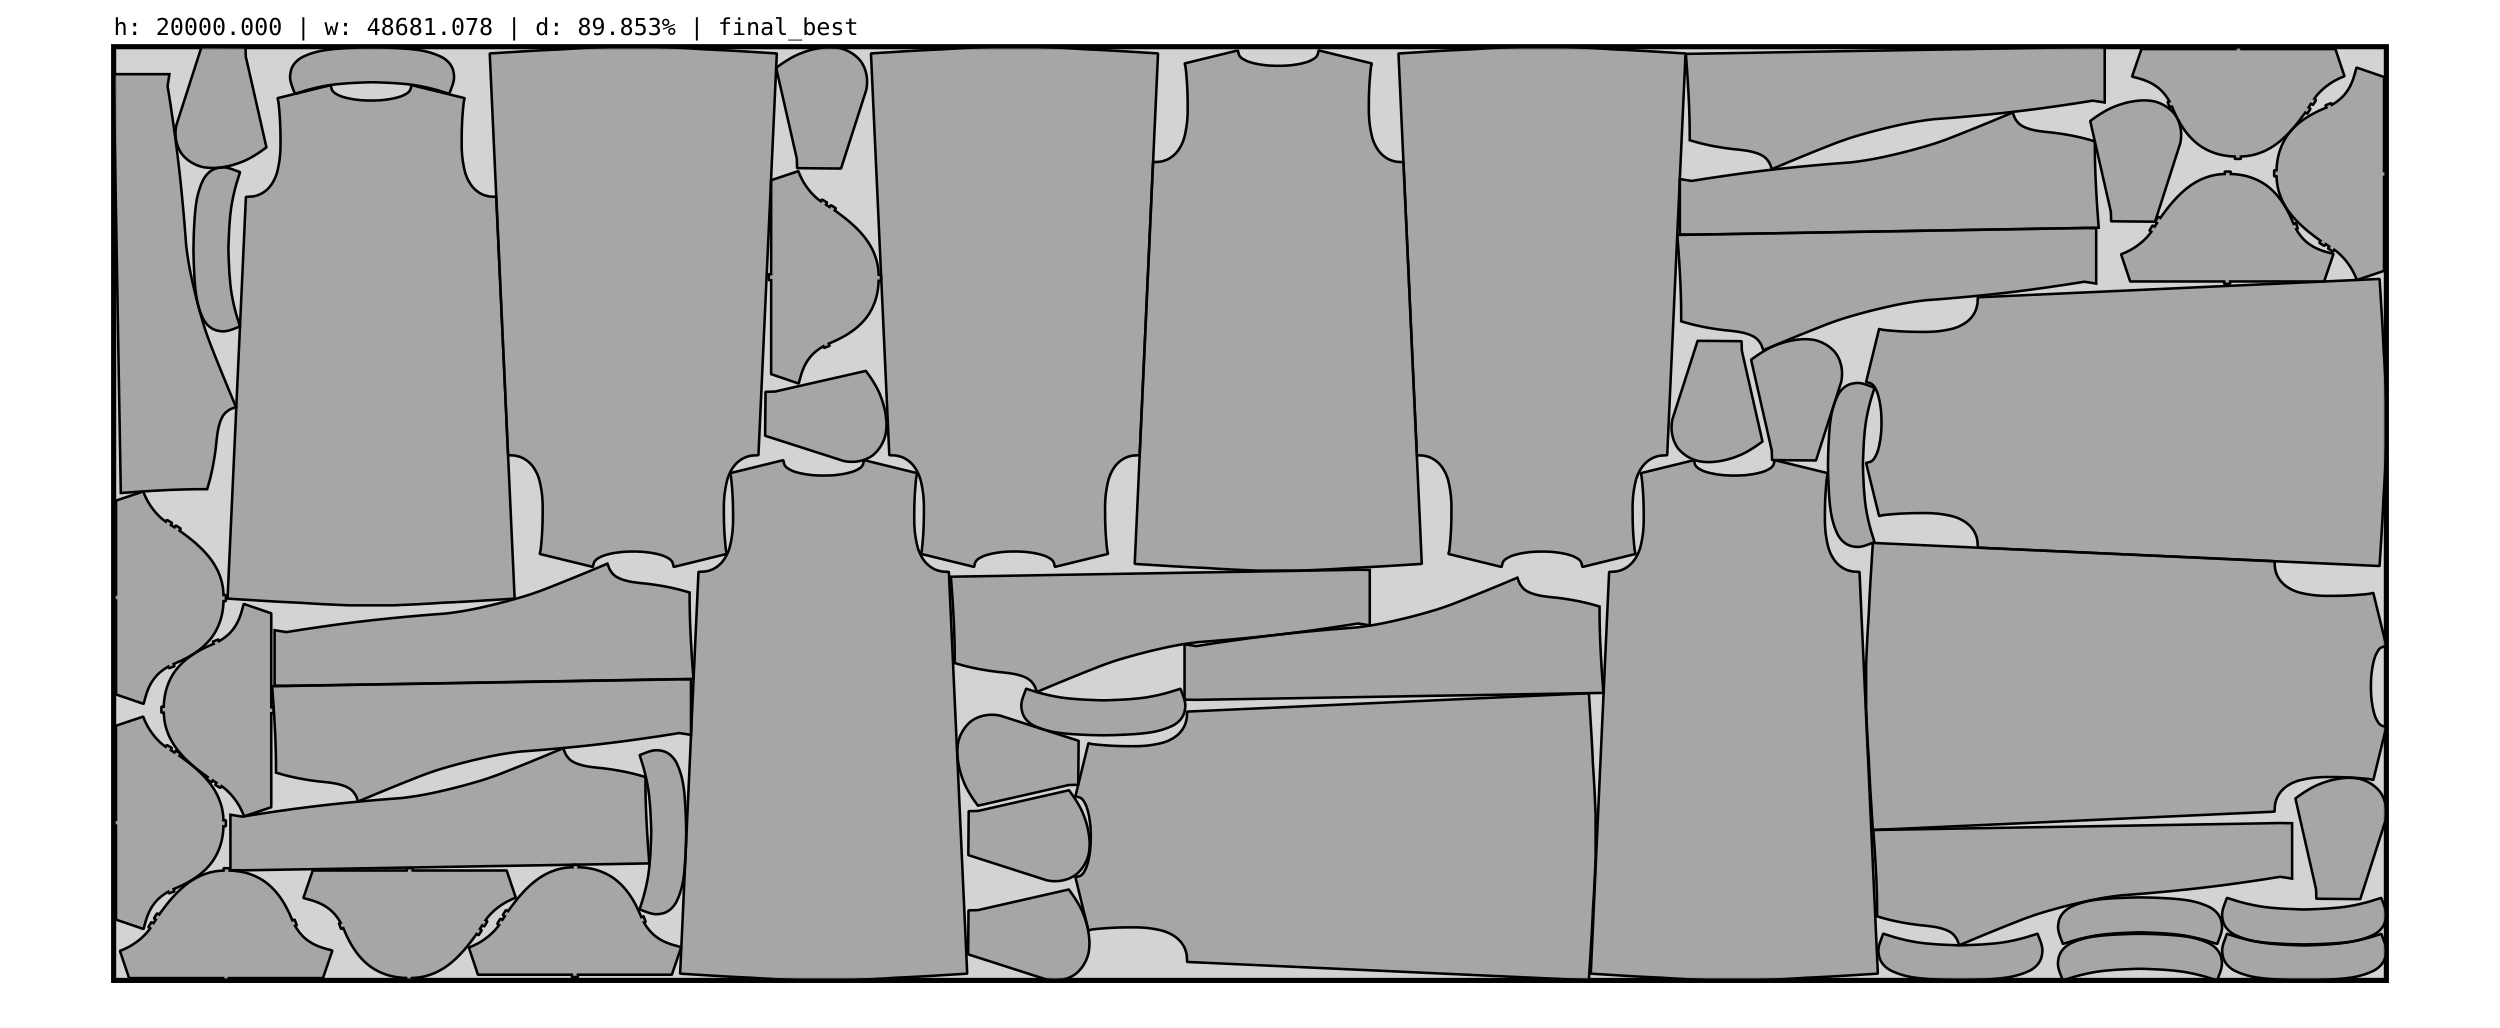
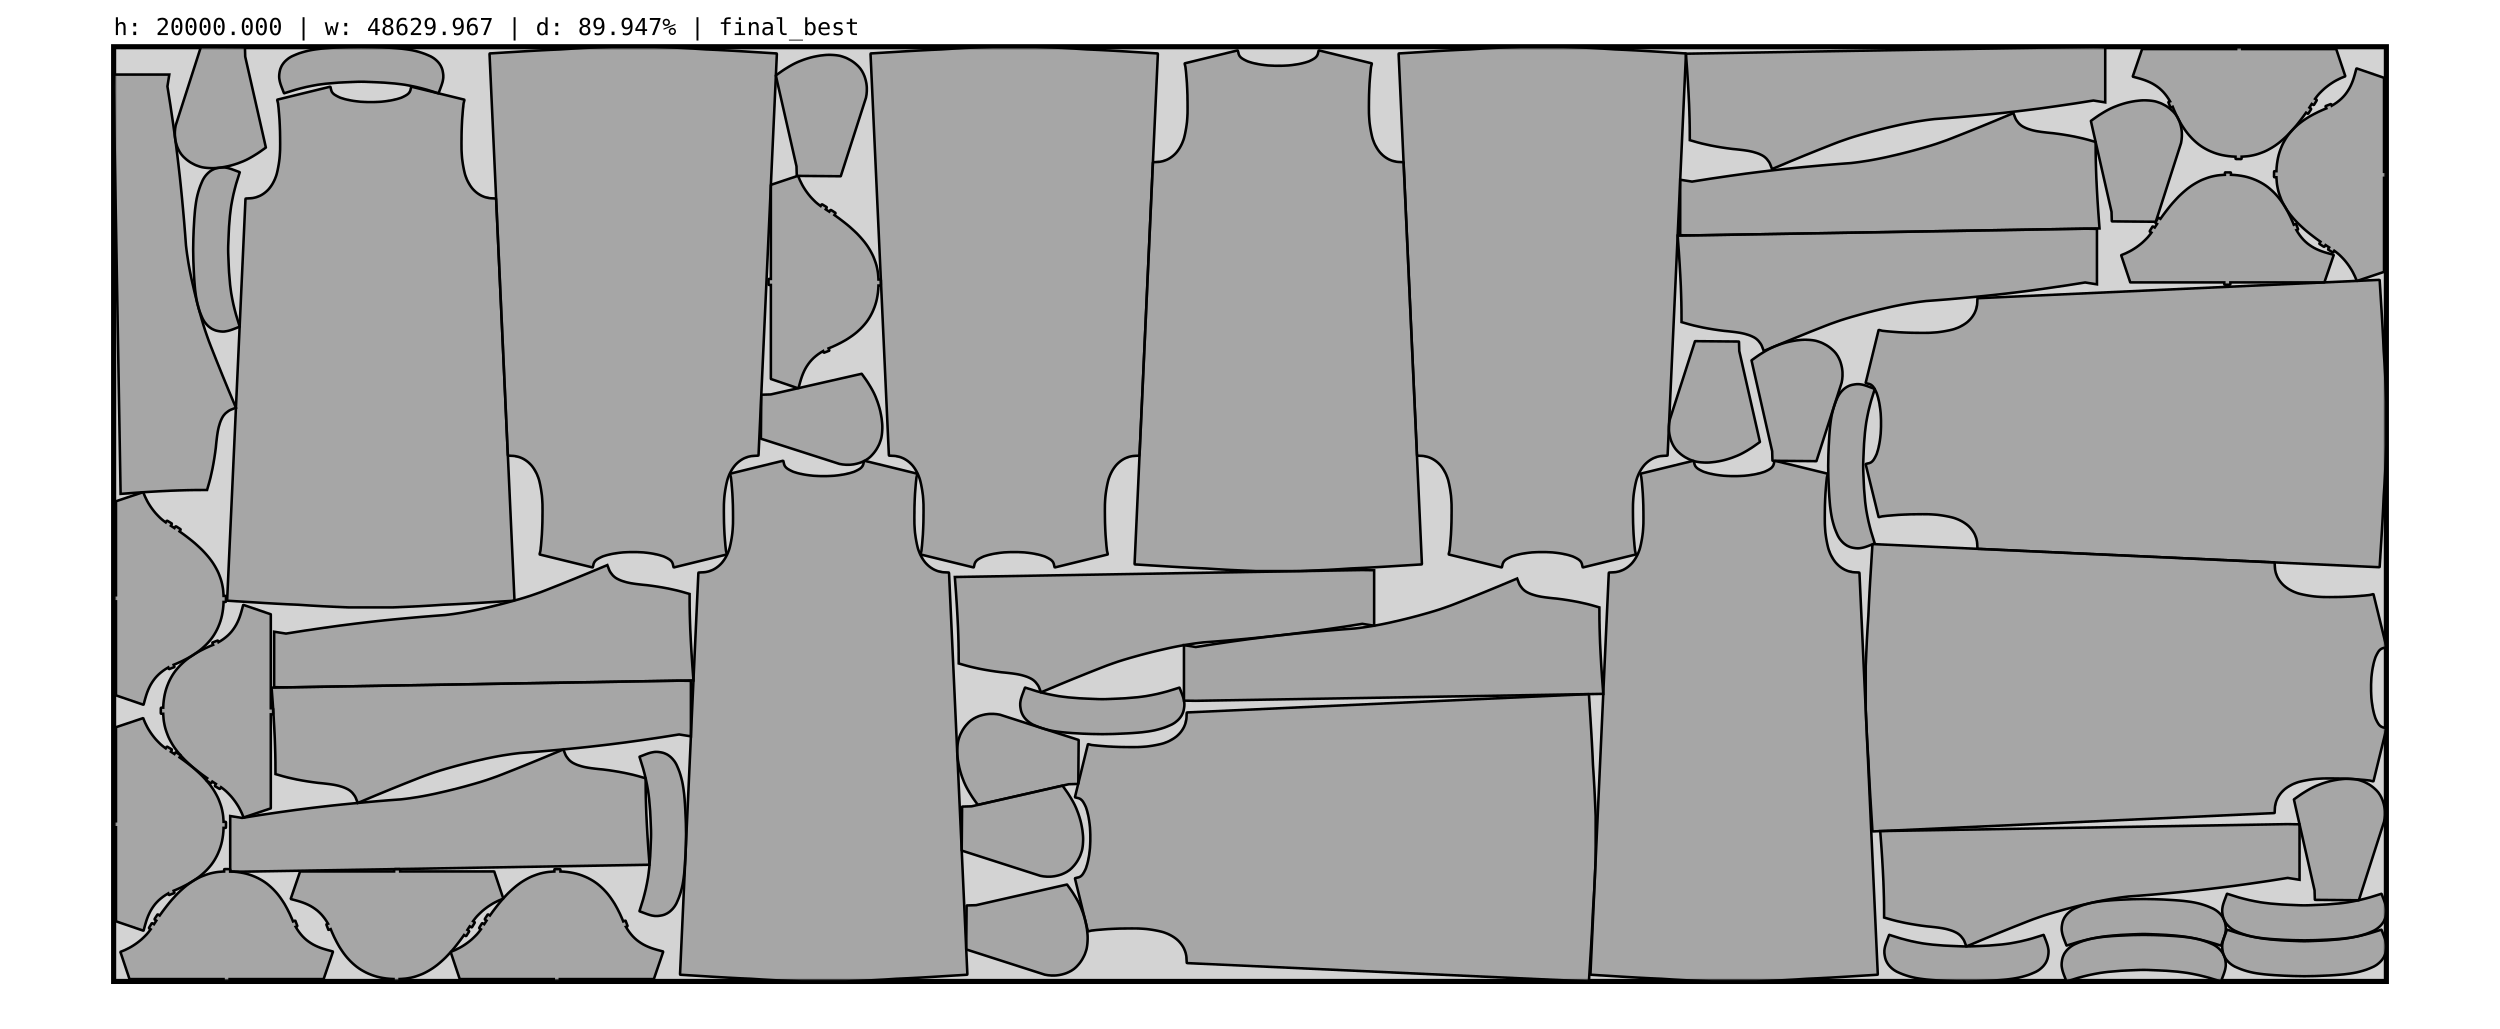
- <svg xmlns="http://www.w3.org/2000/svg" viewBox="-2434.054 -1000 53549.188 22000">
+ <svg xmlns="http://www.w3.org/2000/svg" viewBox="-2431.498 -1000 53492.965 22000">
  <g id="container_0">
-     <path d="M0,0 L48681.08,0 L48681.08,20000 L0,20000 z" fill="#D3D3D3" stroke="black" stroke-width="110" />
+     <path d="M0,0 L48629.967,0 L48629.967,20000 L0,20000 z" fill="#D3D3D3" stroke="black" stroke-width="110" />
  </g>
  <g id="items">
    <defs>
      <g id="item_0">
        <path d="M630,4544 L66,4351 L54,4347 L50,4336 L50,2334 L16,2334 L4,2330 L0,2319 L0,2219 L4,2208 L16,2204 L50,2204 L50,202 L54,191 L66,187 L624,0 L635,4 L672,94 L694,139 L717,185 L742,230 L770,275 L799,319 L830,362 L863,405 L897,446 L933,485 L970,523 L1008,560 L1048,594 L1089,626 L1115,645 L1134,614 L1145,610 L1156,614 L1241,666 L1245,677 L1241,688 L1224,716 L1301,766 L1322,734 L1333,730 L1344,734 L1428,788 L1432,799 L1428,810 L1410,838 L1430,852 L1498,901 L1563,950 L1625,998 L1684,1045 L1740,1092 L1792,1139 L1842,1185 L1890,1231 L1934,1277 L1976,1323 L2015,1368 L2052,1413 L2086,1458 L2118,1503 L2147,1548 L2174,1593 L2199,1638 L2222,1682 L2243,1727 L2261,1772 L2281,1826 L2297,1873 L2310,1918 L2321,1963 L2330,2008 L2338,2053 L2344,2099 L2351,2190 L2352,2217 L2389,2217 L2400,2221 L2404,2232 L2403,2332 L2399,2343 L2388,2347 L2352,2347 L2352,2356 L2348,2428 L2341,2498 L2331,2566 L2319,2631 L2304,2694 L2286,2755 L2266,2813 L2261,2825 L2238,2882 L2213,2936 L2185,2989 L2156,3039 L2124,3088 L2090,3135 L2054,3179 L2016,3222 L1976,3264 L1935,3303 L1893,3341 L1849,3377 L1803,3412 L1756,3445 L1708,3477 L1659,3508 L1608,3537 L1557,3565 L1450,3619 L1343,3667 L1284,3691 L1296,3720 L1300,3731 L1296,3742 L1202,3778 L1191,3782 L1180,3778 L1169,3748 L1114,3781 L1060,3818 L1011,3856 L966,3895 L924,3937 L886,3980 L852,4025 L820,4072 L790,4122 L763,4175 L738,4231 L717,4285 L698,4341 L678,4407 L645,4529 L641,4540 z" fill="#7A7A7A" fill-opacity="0.5" fill-rule="nonzero" stroke="black" stroke-width="55" />
      </g>
      <g id="cd_shape_0">
        <path d="M640.016,4547.425 L50,4345.667 L50,2334 L0,2334 L0,2204 L50,2204 L50,192.34 L632.223,-2.755 L742,230 L799,319 L897,446 L970,523 L1115,645 L1139.999,604.211 L1250.739,671.958 L1224,716 L1301,766 L1328.527,724.053 L1438.007,794.433 L1410,838 L1526.667,919.667 L1717.714,1071.857 L1883.56,1221.756 L2039.301,1392.33 L2157.378,1558.375 L2241.442,1719.193 L2313.008,1912.423 L2348.012,2109.315 L2352,2217 L2404.15,2217 L2402.85,2347 L2352,2347 L2352,2423.2 L2320.3,2638.762 L2257.377,2852.001 L2140.432,3073.361 L2002.55,3241.884 L1854.465,3375.865 L1656.888,3514.589 L1404.291,3642.068 L1284,3691 L1303.858,3738.99 L1182.709,3785.388 L1169,3748 L1060,3818 L966,3895 L886,3980 L820,4072 L763,4175 L717,4285 z" fill="none" stroke="black" stroke-dasharray="55 110" stroke-linecap="round" stroke-linejoin="round" stroke-opacity="0.3" stroke-width="27.5" />
      </g>
      <g id="item_1">
        <path d="M444,1946 L438,1943 L392,1879 L346,1814 L313,1765 L282,1715 L255,1671 L229,1626 L204,1581 L178,1530 L161,1493 L145,1457 L131,1421 L117,1385 L103,1348 L91,1312 L79,1275 L68,1238 L58,1203 L49,1168 L41,1134 L34,1099 L27,1064 L21,1028 L15,993 L11,957 L6,913 L2,869 L0,824 L0,780 L2,734 L5,688 L10,642 L17,597 L23,568 L31,540 L40,512 L50,484 L60,456 L72,429 L87,399 L102,371 L116,345 L132,320 L148,296 L166,272 L184,249 L203,227 L223,205 L243,184 L258,170 L273,157 L288,144 L304,132 L321,121 L337,110 L354,99 L372,90 L396,77 L418,67 L439,58 L460,49 L481,42 L503,35 L525,29 L546,23 L569,18 L592,13 L615,9 L638,6 L661,3 L684,1 L707,0 L730,0 L753,0 L777,0 L800,2 L824,4 L847,6 L871,10 L894,14 L917,18 L2589,555 L2595,558 L2598,564 L2590,1490 L2587,1496 L2581,1499 L2386,1505 L579,1916 z" fill="#7A7A7A" fill-opacity="0.5" fill-rule="nonzero" stroke="black" stroke-width="55" />
      </g>
      <g id="cd_shape_1">
        <path d="M441.132,1947.358 L331.443,1794.747 L208.623,1596.649 L125.786,1416.357 L55,1204.001 L17.829,1018.143 L-3.922,824.805 L11.223,592.574 L67.071,436.2 L149.694,281.972 L272.88,152.626 L370.462,87.374 L473.725,43.118 L628.63,0 L860.955,0 L2598.053,557.908 L2589.925,1498.725 L2386,1505 z" fill="none" stroke="black" stroke-dasharray="55 110" stroke-linecap="round" stroke-linejoin="round" stroke-opacity="0.3" stroke-width="27.5" />
      </g>
      <g id="item_2">
        <path d="M1758,996 L1526,992 L1336,985 L1108,972 L991,963 L902,955 L814,944 L742,934 L668,921 L596,905 L524,886 L460,866 L397,844 L336,819 L275,792 L265,787 L242,774 L219,760 L197,745 L175,728 L155,711 L135,692 L116,673 L98,652 L83,633 L70,613 L57,593 L48,574 L43,564 L33,543 L25,520 L18,497 L13,475 L6,436 L5,429 L0,388 L0,382 L0,376 L0,348 L0,341 L0,334 L4,302 L11,262 L21,224 L39,168 L98,9 L101,3 L107,0 L353,77 L466,107 L580,135 L701,160 L822,182 L910,194 L1035,209 L1268,228 L1434,236 L1680,246 L1754,247 L1832,246 L1910,243 L2077,236 L2243,228 L2514,205 L2602,194 L2689,182 L2810,160 L2931,135 L3046,107 L3158,77 L3403,1 L3409,4 L3412,10 L3463,141 L3482,195 L3496,243 L3504,282 L3510,319 L3511,327 L3512,355 L3512,362 L3512,369 L3510,405 L3509,412 L3503,454 L3494,496 L3487,520 L3478,543 L3469,564 L3464,574 L3455,593 L3442,613 L3428,633 L3424,639 L3397,672 L3377,692 L3357,711 L3336,728 L3315,745 L3293,760 L3270,774 L3247,787 L3237,792 L3206,806 L3145,832 L3083,856 L3020,876 L2952,895 L2880,913 L2807,927 L2733,939 L2609,955 L2521,963 L2404,972 L2288,979 L2064,989 L1987,992 z" fill="#7A7A7A" fill-opacity="0.5" fill-rule="nonzero" stroke="black" stroke-width="55" />
      </g>
      <g id="cd_shape_2">
        <path d="M1758,996 L1526,992 L1336,985 L1108,972 L926,958 L761.733,937.467 L633.991,915.025 L496.465,878.734 L375.591,836.524 L249.156,780.561 L150.594,713.359 L69.342,618.566 L20.673,517.752 L0,402.572 L0,324.857 L17.141,226.908 L101.929,-1.587 L353,77 L580,135 L701,160 L822,182 L1035,209 L1268,228 L1680,246 L1832,246 L2243,228 L2514,205 L2689,182 L2810,160 L2931,135 L3158,77 L3407.904,-0.521 L3475.957,174.283 L3499.774,255.939 L3516.532,359.279 L3497.35,493.55 L3461.8,584.4 L3396.025,679.408 L3300.407,756.814 L3236.031,793.2 L3105.306,848.919 L2990.353,885.412 L2880,913 L2767.93,934.493 L2585.381,958.048 L2347.575,976.34 L2003.099,991.719 z" fill="none" stroke="black" stroke-dasharray="55 110" stroke-linecap="round" stroke-linejoin="round" stroke-opacity="0.3" stroke-width="27.5" />
      </g>
      <g id="item_3">
        <path d="M1843,2617 L1800,2506 L1794,2494 L1788,2482 L1781,2470 L1768,2451 L1753,2431 L1738,2412 L1724,2395 L1704,2376 L1682,2357 L1658,2340 L1633,2325 L1595,2306 L1556,2289 L1515,2274 L1472,2261 L1434,2250 L1396,2241 L1358,2233 L1320,2226 L1240,2214 L1159,2204 L1078,2195 L994,2187 L879,2172 L765,2155 L652,2136 L540,2115 L443,2094 L346,2072 L250,2047 L83,1999 L82,1751 L79,1578 L74,1405 L68,1233 L56,988 L42,743 L26,499 L0,149 L8718,0 L8972,4 L8972,1191 L8719,1151 L8321,1214 L7905,1275 L7566,1322 L7227,1365 L7007,1391 L6787,1416 L6567,1439 L6346,1461 L6088,1485 L5829,1508 L5570,1529 L5316,1548 L5224,1559 L5132,1571 L5041,1585 L4949,1599 L4858,1615 L4767,1632 L4677,1650 L4586,1669 L4463,1697 L4341,1725 L4218,1755 L4096,1786 L3974,1818 L3852,1852 L3731,1886 L3610,1922 L3496,1958 L3383,1997 L3270,2037 L3158,2080 L2852,2201 L2547,2324 L2243,2449 z" fill="#7A7A7A" fill-opacity="0.5" fill-rule="nonzero" stroke="black" stroke-width="55" />
      </g>
      <g id="cd_shape_3">
        <path d="M1843,2617 L1800,2506 L1724,2395 L1633,2325 L1434,2250 L1240,2214 L882.595,2174.773 L429.463,2098.582 L83,1999 L68,1233 L42,743 L0,149 L8972,-4.341 L8972,1191 L8719,1151 L8321,1214 L7482.113,1337.01 L6594.077,1437.923 L5799.749,1511.814 L5316,1548 L4949,1599 L4586,1669 L3974,1818 L3496,1958 L3270,2037 L2852,2201 z" fill="none" stroke="black" stroke-dasharray="55 110" stroke-linecap="round" stroke-linejoin="round" stroke-opacity="0.3" stroke-width="27.5" />
      </g>
      <g id="item_4">
        <path d="M158,6148 L147,6144 L143,6133 L110,5602 L95,5361 L81,5118 L68,4872 L57,4627 L40,4366 L25,4102 L12,3822 L0,3538 L0,2610 L12,2328 L25,2047 L40,1783 L57,1521 L68,1276 L81,1030 L95,787 L110,546 L143,15 L147,4 L158,0 L8735,392 L8746,396 L8750,407 L8755,508 L8759,544 L8766,579 L8774,614 L8784,645 L8794,670 L8808,703 L8825,735 L8844,766 L8865,796 L8888,825 L8913,853 L8939,879 L8967,904 L8996,926 L9026,947 L9059,968 L9093,987 L9128,1005 L9163,1021 L9199,1035 L9225,1045 L9262,1057 L9300,1067 L9361,1081 L9422,1093 L9484,1104 L9545,1113 L9607,1121 L9670,1126 L9732,1130 L9795,1133 L9925,1134 L10056,1133 L10187,1131 L10318,1126 L10438,1120 L10556,1111 L10675,1101 L10785,1089 L10853,1072 L10864,1076 L10868,1087 L11140,2198 L11136,2209 L11125,2213 L11061,2228 L11026,2244 L11012,2255 L10995,2270 L10980,2287 L10967,2305 L10945,2342 L10925,2381 L10907,2420 L10897,2450 L10878,2512 L10862,2576 L10849,2640 L10838,2705 L10828,2780 L10820,2855 L10816,2930 L10813,3005 L10813,3074 L10813,3143 L10816,3218 L10820,3293 L10828,3368 L10838,3443 L10849,3508 L10862,3572 L10878,3636 L10897,3698 L10907,3728 L10925,3767 L10945,3806 L10967,3843 L10980,3861 L10995,3878 L11012,3893 L11026,3904 L11061,3920 L11125,3935 L11136,3939 L11140,3950 L10868,5061 L10864,5072 L10853,5076 L10785,5059 L10675,5047 L10556,5037 L10438,5028 L10318,5022 L10187,5017 L10056,5015 L9925,5014 L9795,5015 L9732,5018 L9670,5022 L9607,5027 L9545,5035 L9484,5044 L9422,5055 L9361,5067 L9300,5081 L9262,5091 L9225,5103 L9199,5113 L9163,5127 L9128,5143 L9093,5161 L9059,5180 L9026,5201 L8996,5222 L8967,5244 L8939,5269 L8913,5295 L8888,5323 L8865,5352 L8844,5382 L8825,5413 L8808,5445 L8794,5478 L8784,5503 L8774,5534 L8766,5569 L8759,5604 L8755,5640 L8750,5741 L8746,5752 L8735,5756 z" fill="#7A7A7A" fill-opacity="0.5" fill-rule="nonzero" stroke="black" stroke-width="55" />
      </g>
      <g id="cd_shape_4">
        <path d="M136.712,6148.973 L0,3682.771 L0,2469.215 L136.542,-0.981 L8749.29,392.653 L8808,703 L8888,825 L9059,968 L9262,1057 L9484,1104 L9795,1133 L10438,1120 L10863.674,1069.331 L11142.659,2208.861 L10995,2270 L10907,2420 L10820,2855 L10820,3293 L10907,3728 L10995,3878 L11142.659,3939.139 L10863.674,5078.668 L10438,5028 L9795,5015 L9484,5044 L9262,5091 L8967,5244 L8808,5445 L8749.29,5755.347 z" fill="none" stroke="black" stroke-dasharray="55 110" stroke-linecap="round" stroke-linejoin="round" stroke-opacity="0.3" stroke-width="27.5" />
      </g>
    </defs>
-     <use href="#item_4" transform="translate(2440.699 11966.172), rotate(-90)">
- </use>
-     <use href="#item_4" transform="translate(14204.365 0.9770508), rotate(90)">
- </use>
-     <use href="#item_4" transform="translate(33669.406 1.876953), rotate(90)">
- </use>
-     <use href="#item_4" transform="translate(22370.15 0.1791992), rotate(90)">
- </use>
-     <use href="#item_4" transform="translate(12134.516 19999.086), rotate(-90)">
- </use>
-     <use href="#item_4" transform="translate(21871.75 11222.438), rotate(-90)">
- </use>
-     <use href="#item_4" transform="translate(48679.434 11123.501), rotate(-180)">
- </use>
-     <use href="#item_4" transform="translate(31743.21 19997.4), rotate(-180)">
- </use>
-     <use href="#item_4" transform="translate(37537.48 10629.616), rotate(0)">
- </use>
-     <use href="#item_4" transform="translate(31640.313 19999.121), rotate(-90)">
- </use>
-     <use href="#item_3" transform="translate(12419.828 13690.292), rotate(-180)">
- </use>
-     <use href="#item_3" transform="translate(37690.195 16629.219), rotate(0)">
- </use>
-     <use href="#item_3" transform="translate(33676.37 4.897461), rotate(0)">
- </use>
-     <use href="#item_3" transform="translate(11473.64 17642.754), rotate(-180)">
- </use>
-     <use href="#item_3" transform="translate(3394.944 13550.607), rotate(0)">
- </use>
-     <use href="#item_3" transform="translate(4.483215 9560.674), rotate(-90)">
- </use>
-     <use href="#item_3" transform="translate(17933.81 11203.983), rotate(0)">
- </use>
-     <use href="#item_3" transform="translate(42519.344 4026.462), rotate(-180)">
- </use>
-     <use href="#item_3" transform="translate(31910.543 13990.464), rotate(-180)">
- </use>
-     <use href="#item_3" transform="translate(33493.64 3883.428), rotate(0)">
- </use>
-     <use href="#item_0" transform="translate(47781.168 0.1921997), rotate(90)">
- </use>
-     <use href="#item_0" transform="translate(3426.164 16482.68), rotate(-180)">
- </use>
-     <use href="#item_0" transform="translate(48680.863 4994.248), rotate(-180)">
- </use>
-     <use href="#item_0" transform="translate(0.19104 14352.322), rotate(0)">
- </use>
-     <use href="#item_0" transform="translate(7611.126 19927.924), rotate(-90)">
- </use>
-     <use href="#item_0" transform="translate(14033.517 2668.344), rotate(0)">
- </use>
-     <use href="#item_0" transform="translate(138.0327 19999.947), rotate(-90)">
- </use>
-     <use href="#item_0" transform="translate(1.655273 9529.814), rotate(0)">
- </use>
-     <use href="#item_0" transform="translate(43001.617 5079.025), rotate(-90)">
- </use>
-     <use href="#item_0" transform="translate(8611.029 17595.49), rotate(90)">
- </use>
-     <use href="#item_2" transform="translate(37801.45 19000.96), rotate(0)">
- </use>
-     <use href="#item_2" transform="translate(45161.25 19217.84), rotate(-180)">
- </use>
-     <use href="#item_2" transform="translate(45158.55 19998.072), rotate(-180)">
- </use>
-     <use href="#item_2" transform="translate(45164.5 19003.87), rotate(0)">
- </use>
-     <use href="#item_2" transform="translate(19442.924 13753.871), rotate(0)">
- </use>
-     <use href="#item_2" transform="translate(37716.547 7203.05), rotate(90)">
- </use>
-     <use href="#item_2" transform="translate(2705.902 2585.092), rotate(90)">
- </use>
-     <use href="#item_2" transform="translate(45163.707 18233.195), rotate(0)">
- </use>
-     <use href="#item_2" transform="translate(7291.497 1008.85), rotate(-180)">
- </use>
-     <use href="#item_2" transform="translate(11267.69 18581.488), rotate(-90)">
- </use>
-     <use href="#item_1" transform="translate(18071.477 14310.193), rotate(0)">
- </use>
-     <use href="#item_1" transform="translate(1325.756 2598.068), rotate(-90)">
- </use>
-     <use href="#item_1" transform="translate(20900.95 19999.463), rotate(-180)">
- </use>
-     <use href="#item_1" transform="translate(44284.844 1150.27), rotate(90)">
- </use>
-     <use href="#item_1" transform="translate(37021.465 6264.72), rotate(90)">
- </use>
-     <use href="#item_1" transform="translate(16138.306 11.92835), rotate(90)">
- </use>
-     <use href="#item_1" transform="translate(20905.172 17874.203), rotate(-180)">
- </use>
-     <use href="#item_1" transform="translate(16553.277 8891.826), rotate(-180)">
- </use>
-     <use href="#item_1" transform="translate(33370.633 8898.121), rotate(-90)">
- </use>
-     <use href="#item_1" transform="translate(48680.22 15661.015), rotate(90)">
+     <use href="#item_4" transform="translate(2428.95 11996.958), rotate(-90)">
+ </use>
+     <use href="#item_4" transform="translate(14191.088 0.000002), rotate(90)">
+ </use>
+     <use href="#item_4" transform="translate(33642.967 0.000002), rotate(90)">
+ </use>
+     <use href="#item_4" transform="translate(22343.685 0.000002), rotate(90)">
+ </use>
+     <use href="#item_4" transform="translate(12119.387 20000), rotate(-90)">
+ </use>
+     <use href="#item_4" transform="translate(21845.326 11220.146), rotate(-90)">
+ </use>
+     <use href="#item_4" transform="translate(48629.967 11136.65), rotate(-180)">
+ </use>
+     <use href="#item_4" transform="translate(31710.94 20000), rotate(-180)">
+ </use>
+     <use href="#item_4" transform="translate(37489.967 10641.953), rotate(0)">
+ </use>
+     <use href="#item_4" transform="translate(31599.763 20000), rotate(-90)">
+ </use>
+     <use href="#item_3" transform="translate(12406.541 13708.04), rotate(-180)">
+ </use>
+     <use href="#item_3" transform="translate(37800.11 16634), rotate(0)">
+ </use>
+     <use href="#item_3" transform="translate(33642.299 0.000002), rotate(0)">
+ </use>
+     <use href="#item_3" transform="translate(11466.279 17651.858), rotate(-180)">
+ </use>
+     <use href="#item_3" transform="translate(3379.867 13564.315), rotate(0)">
+ </use>
+     <use href="#item_3" transform="translate(0.000002 9567.413), rotate(-90)">
+ </use>
+     <use href="#item_3" transform="translate(17999.235 11197.348), rotate(0)">
+ </use>
+     <use href="#item_3" transform="translate(42492.123 4036.834), rotate(-180)">
+ </use>
+     <use href="#item_3" transform="translate(31873.779 13995.517), rotate(-180)">
+ </use>
+     <use href="#item_3" transform="translate(33465.449 3893.109), rotate(0)">
+ </use>
+     <use href="#item_0" transform="translate(47749.304 0.000002), rotate(90)">
+ </use>
+     <use href="#item_0" transform="translate(3412.876 16489.193), rotate(-180)">
+ </use>
+     <use href="#item_0" transform="translate(48629.967 5009.947), rotate(-180)">
+ </use>
+     <use href="#item_0" transform="translate(0.000002 14367.952), rotate(0)">
+ </use>
+     <use href="#item_0" transform="translate(7213.338 20000), rotate(-90)">
+ </use>
+     <use href="#item_0" transform="translate(14012.776 2763.487), rotate(0)">
+ </use>
+     <use href="#item_0" transform="translate(147.2788 20000), rotate(-90)">
+ </use>
+     <use href="#item_0" transform="translate(0.000002 9533.216), rotate(0)">
+ </use>
+     <use href="#item_0" transform="translate(42957.894 5092.492), rotate(-90)">
+ </use>
+     <use href="#item_0" transform="translate(8335.55 17596), rotate(90)">
+ </use>
+     <use href="#item_2" transform="translate(37889.11 19004), rotate(0)">
+ </use>
+     <use href="#item_2" transform="translate(45194.245 19232.36), rotate(-180)">
+ </use>
+     <use href="#item_2" transform="translate(45193.385 20000), rotate(-180)">
+ </use>
+     <use href="#item_2" transform="translate(45117.376 18892.839), rotate(0)">
+ </use>
+     <use href="#item_2" transform="translate(19398.549 13713.273), rotate(0)">
+ </use>
+     <use href="#item_2" transform="translate(37682.338 7220.183), rotate(90)">
+ </use>
+     <use href="#item_2" transform="translate(2697.485 2582.264), rotate(90)">
+ </use>
+     <use href="#item_2" transform="translate(45117.967 18124.777), rotate(0)">
+ </use>
+     <use href="#item_2" transform="translate(7053.877 996), rotate(-180)">
+ </use>
+     <use href="#item_2" transform="translate(11252.211 18600.008), rotate(-90)">
+ </use>
+     <use href="#item_1" transform="translate(18050.678 14275.15), rotate(0)">
+ </use>
+     <use href="#item_1" transform="translate(1310.447 2598), rotate(-90)">
+ </use>
+     <use href="#item_1" transform="translate(20841.03 19873.053), rotate(-180)">
+ </use>
+     <use href="#item_1" transform="translate(44254.163 1146.85), rotate(90)">
+ </use>
+     <use href="#item_1" transform="translate(36992.865 6269.595), rotate(90)">
+ </use>
+     <use href="#item_1" transform="translate(16116.092 173.3952), rotate(90)">
+ </use>
+     <use href="#item_1" transform="translate(20744.358 17757.861), rotate(-180)">
+ </use>
+     <use href="#item_1" transform="translate(16447.604 8944.674), rotate(-180)">
+ </use>
+     <use href="#item_1" transform="translate(33279.037 8897.838), rotate(-90)">
+ </use>
+     <use href="#item_1" transform="translate(48598.444 15664.777), rotate(90)">
</use>
  </g>
  <g id="quality_zones" />
  <g id="optionals">
    <g id="highlight_cd_shapes">
-       <use href="#cd_shape_4" transform="translate(2440.699 11966.172), rotate(-90)" />
-       <use href="#cd_shape_4" transform="translate(14204.365 0.9770508), rotate(90)" />
-       <use href="#cd_shape_4" transform="translate(33669.406 1.876953), rotate(90)" />
-       <use href="#cd_shape_4" transform="translate(22370.15 0.1791992), rotate(90)" />
-       <use href="#cd_shape_4" transform="translate(12134.516 19999.086), rotate(-90)" />
-       <use href="#cd_shape_4" transform="translate(21871.75 11222.438), rotate(-90)" />
-       <use href="#cd_shape_4" transform="translate(48679.434 11123.501), rotate(-180)" />
-       <use href="#cd_shape_4" transform="translate(31743.21 19997.4), rotate(-180)" />
-       <use href="#cd_shape_4" transform="translate(37537.48 10629.616), rotate(0)" />
-       <use href="#cd_shape_4" transform="translate(31640.313 19999.121), rotate(-90)" />
-       <use href="#cd_shape_3" transform="translate(12419.828 13690.292), rotate(-180)" />
-       <use href="#cd_shape_3" transform="translate(37690.195 16629.219), rotate(0)" />
-       <use href="#cd_shape_3" transform="translate(33676.37 4.897461), rotate(0)" />
-       <use href="#cd_shape_3" transform="translate(11473.64 17642.754), rotate(-180)" />
-       <use href="#cd_shape_3" transform="translate(3394.944 13550.607), rotate(0)" />
-       <use href="#cd_shape_3" transform="translate(4.483215 9560.674), rotate(-90)" />
-       <use href="#cd_shape_3" transform="translate(17933.81 11203.983), rotate(0)" />
-       <use href="#cd_shape_3" transform="translate(42519.344 4026.462), rotate(-180)" />
-       <use href="#cd_shape_3" transform="translate(31910.543 13990.464), rotate(-180)" />
-       <use href="#cd_shape_3" transform="translate(33493.64 3883.428), rotate(0)" />
-       <use href="#cd_shape_0" transform="translate(47781.168 0.1921997), rotate(90)" />
-       <use href="#cd_shape_0" transform="translate(3426.164 16482.68), rotate(-180)" />
-       <use href="#cd_shape_0" transform="translate(48680.863 4994.248), rotate(-180)" />
-       <use href="#cd_shape_0" transform="translate(0.19104 14352.322), rotate(0)" />
-       <use href="#cd_shape_0" transform="translate(7611.126 19927.924), rotate(-90)" />
-       <use href="#cd_shape_0" transform="translate(14033.517 2668.344), rotate(0)" />
-       <use href="#cd_shape_0" transform="translate(138.0327 19999.947), rotate(-90)" />
-       <use href="#cd_shape_0" transform="translate(1.655273 9529.814), rotate(0)" />
-       <use href="#cd_shape_0" transform="translate(43001.617 5079.025), rotate(-90)" />
-       <use href="#cd_shape_0" transform="translate(8611.029 17595.49), rotate(90)" />
-       <use href="#cd_shape_2" transform="translate(37801.45 19000.96), rotate(0)" />
-       <use href="#cd_shape_2" transform="translate(45161.25 19217.84), rotate(-180)" />
-       <use href="#cd_shape_2" transform="translate(45158.55 19998.072), rotate(-180)" />
-       <use href="#cd_shape_2" transform="translate(45164.5 19003.87), rotate(0)" />
-       <use href="#cd_shape_2" transform="translate(19442.924 13753.871), rotate(0)" />
-       <use href="#cd_shape_2" transform="translate(37716.547 7203.05), rotate(90)" />
-       <use href="#cd_shape_2" transform="translate(2705.902 2585.092), rotate(90)" />
-       <use href="#cd_shape_2" transform="translate(45163.707 18233.195), rotate(0)" />
-       <use href="#cd_shape_2" transform="translate(7291.497 1008.85), rotate(-180)" />
-       <use href="#cd_shape_2" transform="translate(11267.69 18581.488), rotate(-90)" />
-       <use href="#cd_shape_1" transform="translate(18071.477 14310.193), rotate(0)" />
-       <use href="#cd_shape_1" transform="translate(1325.756 2598.068), rotate(-90)" />
-       <use href="#cd_shape_1" transform="translate(20900.95 19999.463), rotate(-180)" />
-       <use href="#cd_shape_1" transform="translate(44284.844 1150.27), rotate(90)" />
-       <use href="#cd_shape_1" transform="translate(37021.465 6264.72), rotate(90)" />
-       <use href="#cd_shape_1" transform="translate(16138.306 11.92835), rotate(90)" />
-       <use href="#cd_shape_1" transform="translate(20905.172 17874.203), rotate(-180)" />
-       <use href="#cd_shape_1" transform="translate(16553.277 8891.826), rotate(-180)" />
-       <use href="#cd_shape_1" transform="translate(33370.633 8898.121), rotate(-90)" />
-       <use href="#cd_shape_1" transform="translate(48680.22 15661.015), rotate(90)" />
-       <path d="M0,0 L48681.08,0 L48681.08,20000 L0,20000 z" fill="none" stroke="black" stroke-dasharray="55 110" stroke-linecap="round" stroke-linejoin="round" stroke-opacity="0.3" stroke-width="27.5" />
+       <use href="#cd_shape_4" transform="translate(2428.95 11996.958), rotate(-90)" />
+       <use href="#cd_shape_4" transform="translate(14191.088 0.000002), rotate(90)" />
+       <use href="#cd_shape_4" transform="translate(33642.967 0.000002), rotate(90)" />
+       <use href="#cd_shape_4" transform="translate(22343.685 0.000002), rotate(90)" />
+       <use href="#cd_shape_4" transform="translate(12119.387 20000), rotate(-90)" />
+       <use href="#cd_shape_4" transform="translate(21845.326 11220.146), rotate(-90)" />
+       <use href="#cd_shape_4" transform="translate(48629.967 11136.65), rotate(-180)" />
+       <use href="#cd_shape_4" transform="translate(31710.94 20000), rotate(-180)" />
+       <use href="#cd_shape_4" transform="translate(37489.967 10641.953), rotate(0)" />
+       <use href="#cd_shape_4" transform="translate(31599.763 20000), rotate(-90)" />
+       <use href="#cd_shape_3" transform="translate(12406.541 13708.04), rotate(-180)" />
+       <use href="#cd_shape_3" transform="translate(37800.11 16634), rotate(0)" />
+       <use href="#cd_shape_3" transform="translate(33642.299 0.000002), rotate(0)" />
+       <use href="#cd_shape_3" transform="translate(11466.279 17651.858), rotate(-180)" />
+       <use href="#cd_shape_3" transform="translate(3379.867 13564.315), rotate(0)" />
+       <use href="#cd_shape_3" transform="translate(0.000002 9567.413), rotate(-90)" />
+       <use href="#cd_shape_3" transform="translate(17999.235 11197.348), rotate(0)" />
+       <use href="#cd_shape_3" transform="translate(42492.123 4036.834), rotate(-180)" />
+       <use href="#cd_shape_3" transform="translate(31873.779 13995.517), rotate(-180)" />
+       <use href="#cd_shape_3" transform="translate(33465.449 3893.109), rotate(0)" />
+       <use href="#cd_shape_0" transform="translate(47749.304 0.000002), rotate(90)" />
+       <use href="#cd_shape_0" transform="translate(3412.876 16489.193), rotate(-180)" />
+       <use href="#cd_shape_0" transform="translate(48629.967 5009.947), rotate(-180)" />
+       <use href="#cd_shape_0" transform="translate(0.000002 14367.952), rotate(0)" />
+       <use href="#cd_shape_0" transform="translate(7213.338 20000), rotate(-90)" />
+       <use href="#cd_shape_0" transform="translate(14012.776 2763.487), rotate(0)" />
+       <use href="#cd_shape_0" transform="translate(147.2788 20000), rotate(-90)" />
+       <use href="#cd_shape_0" transform="translate(0.000002 9533.216), rotate(0)" />
+       <use href="#cd_shape_0" transform="translate(42957.894 5092.492), rotate(-90)" />
+       <use href="#cd_shape_0" transform="translate(8335.55 17596), rotate(90)" />
+       <use href="#cd_shape_2" transform="translate(37889.11 19004), rotate(0)" />
+       <use href="#cd_shape_2" transform="translate(45194.245 19232.36), rotate(-180)" />
+       <use href="#cd_shape_2" transform="translate(45193.385 20000), rotate(-180)" />
+       <use href="#cd_shape_2" transform="translate(45117.376 18892.839), rotate(0)" />
+       <use href="#cd_shape_2" transform="translate(19398.549 13713.273), rotate(0)" />
+       <use href="#cd_shape_2" transform="translate(37682.338 7220.183), rotate(90)" />
+       <use href="#cd_shape_2" transform="translate(2697.485 2582.264), rotate(90)" />
+       <use href="#cd_shape_2" transform="translate(45117.967 18124.777), rotate(0)" />
+       <use href="#cd_shape_2" transform="translate(7053.877 996), rotate(-180)" />
+       <use href="#cd_shape_2" transform="translate(11252.211 18600.008), rotate(-90)" />
+       <use href="#cd_shape_1" transform="translate(18050.678 14275.15), rotate(0)" />
+       <use href="#cd_shape_1" transform="translate(1310.447 2598), rotate(-90)" />
+       <use href="#cd_shape_1" transform="translate(20841.03 19873.053), rotate(-180)" />
+       <use href="#cd_shape_1" transform="translate(44254.163 1146.85), rotate(90)" />
+       <use href="#cd_shape_1" transform="translate(36992.865 6269.595), rotate(90)" />
+       <use href="#cd_shape_1" transform="translate(16116.092 173.3952), rotate(90)" />
+       <use href="#cd_shape_1" transform="translate(20744.358 17757.861), rotate(-180)" />
+       <use href="#cd_shape_1" transform="translate(16447.604 8944.674), rotate(-180)" />
+       <use href="#cd_shape_1" transform="translate(33279.037 8897.838), rotate(-90)" />
+       <use href="#cd_shape_1" transform="translate(48598.444 15664.777), rotate(90)" />
+       <path d="M0,0 L48629.967,0 L48629.967,20000 L0,20000 z" fill="none" stroke="black" stroke-dasharray="55 110" stroke-linecap="round" stroke-linejoin="round" stroke-opacity="0.3" stroke-width="27.5" />
    </g>
    <g id="surrogates">
      <defs />
    </g>
    <g id="collision_lines" />
  </g>
  <text font-family="monospace" font-size="500" font-weight="500" x="0" y="-250">
- h: 20000.000 | w: 48681.078 | d: 89.853% | final_best
+ h: 20000.000 | w: 48629.967 | d: 89.947% | final_best
</text>
</svg>
